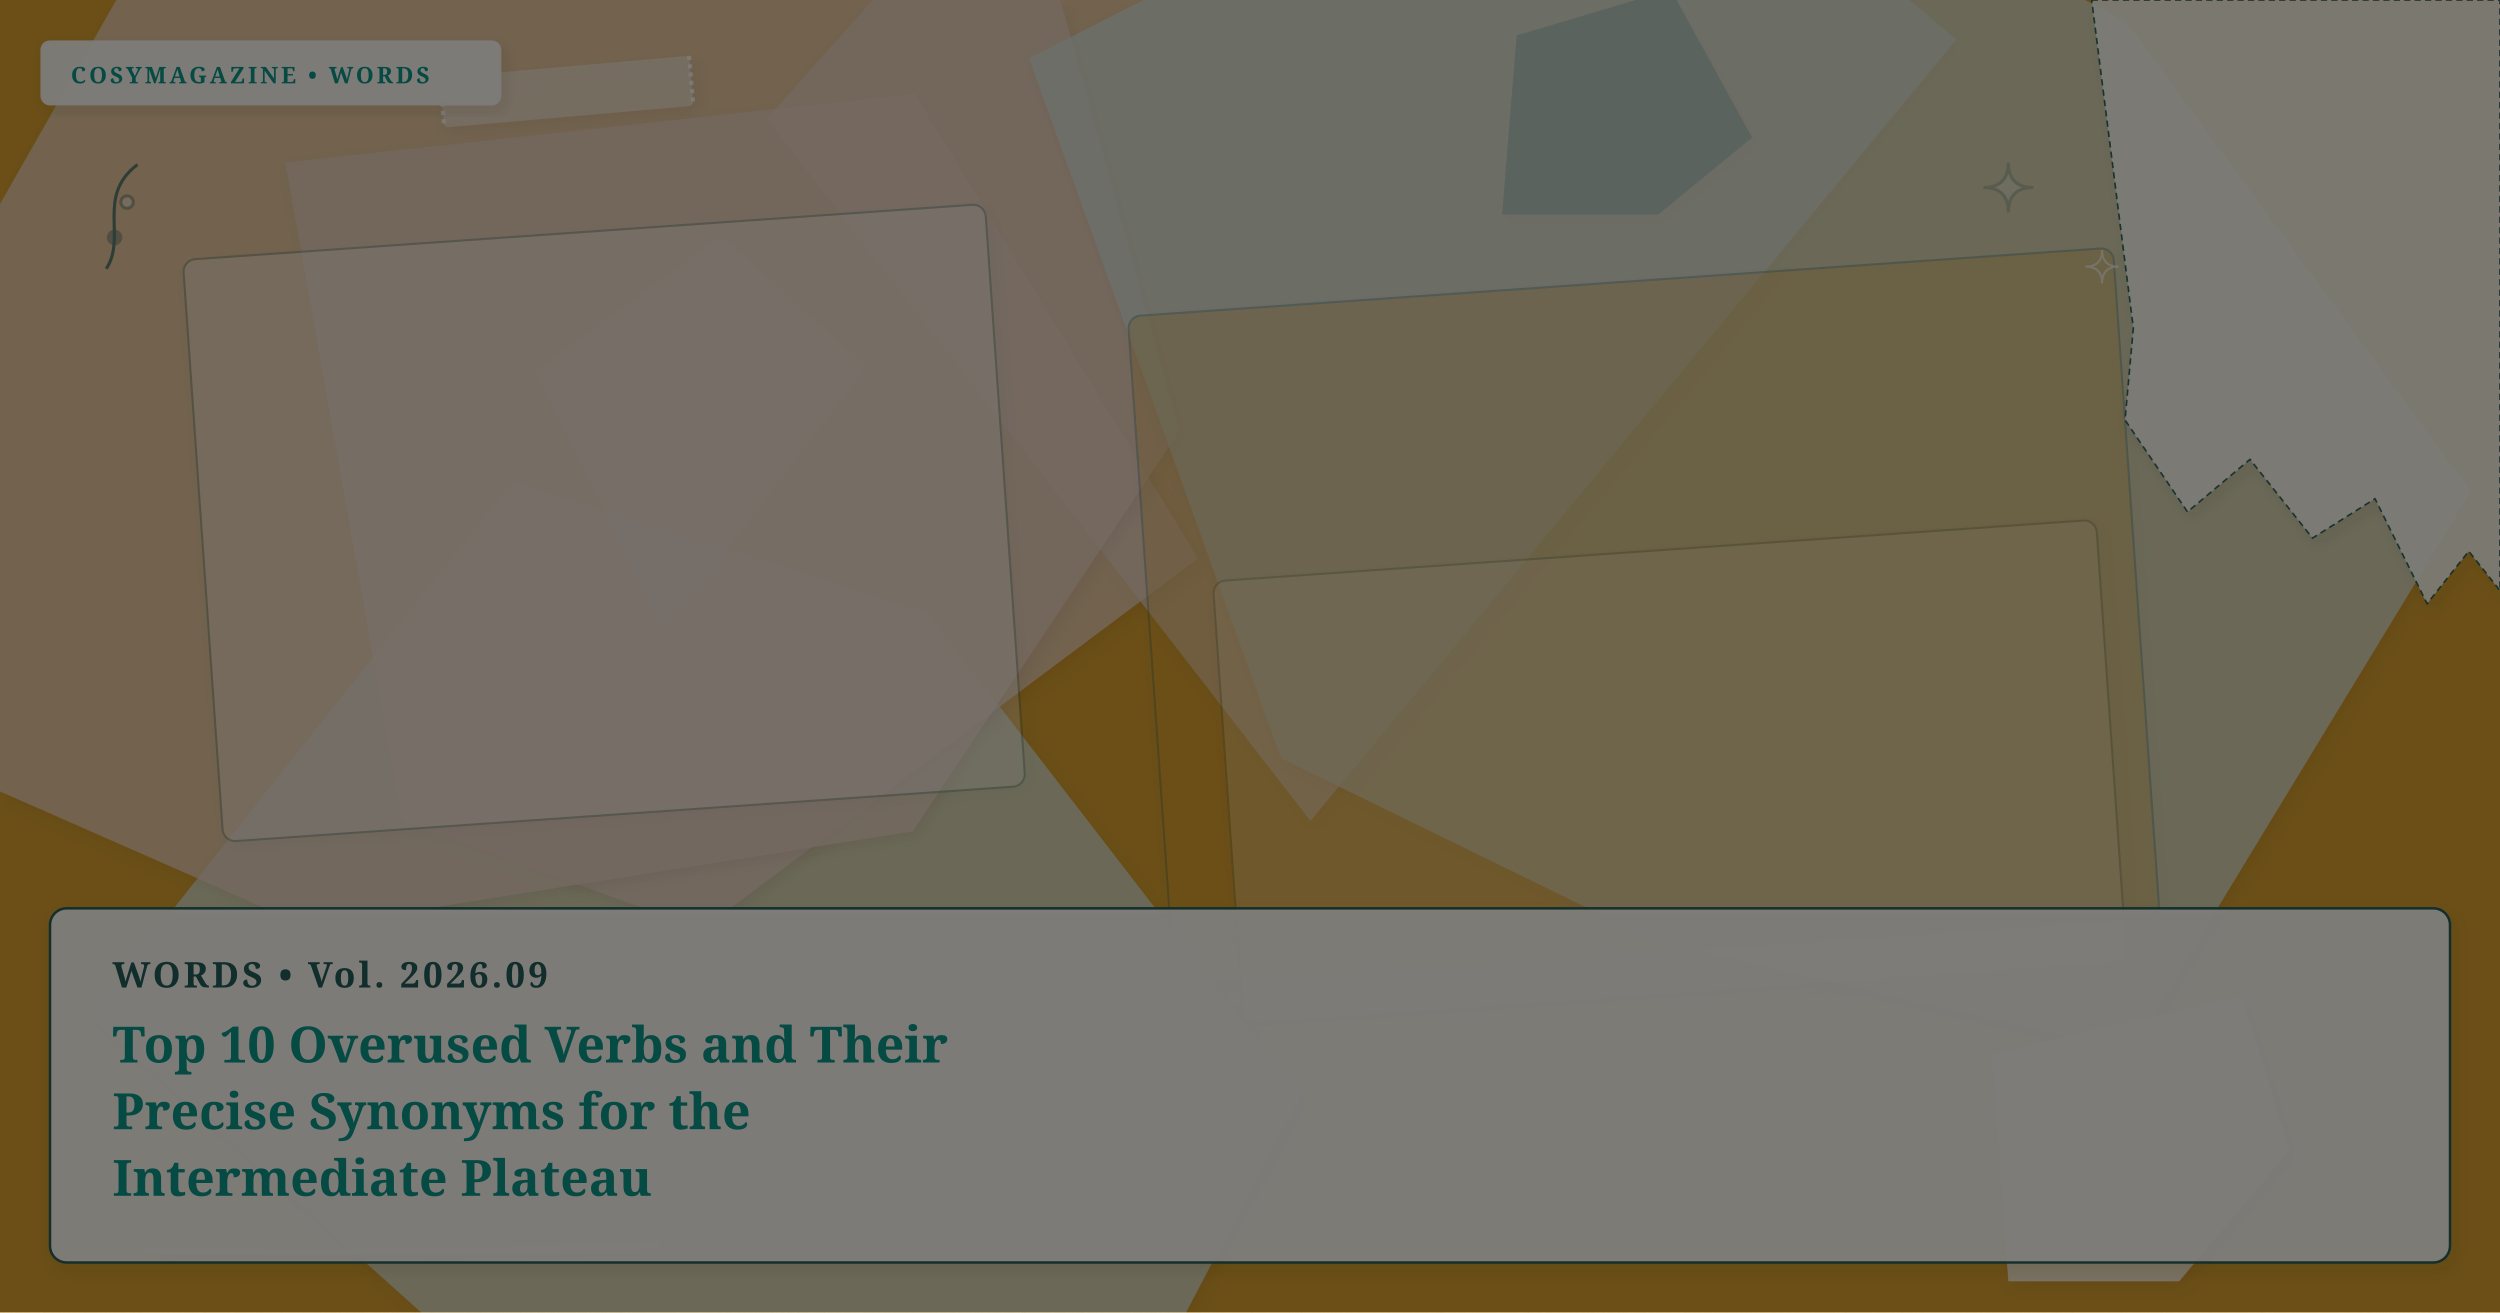
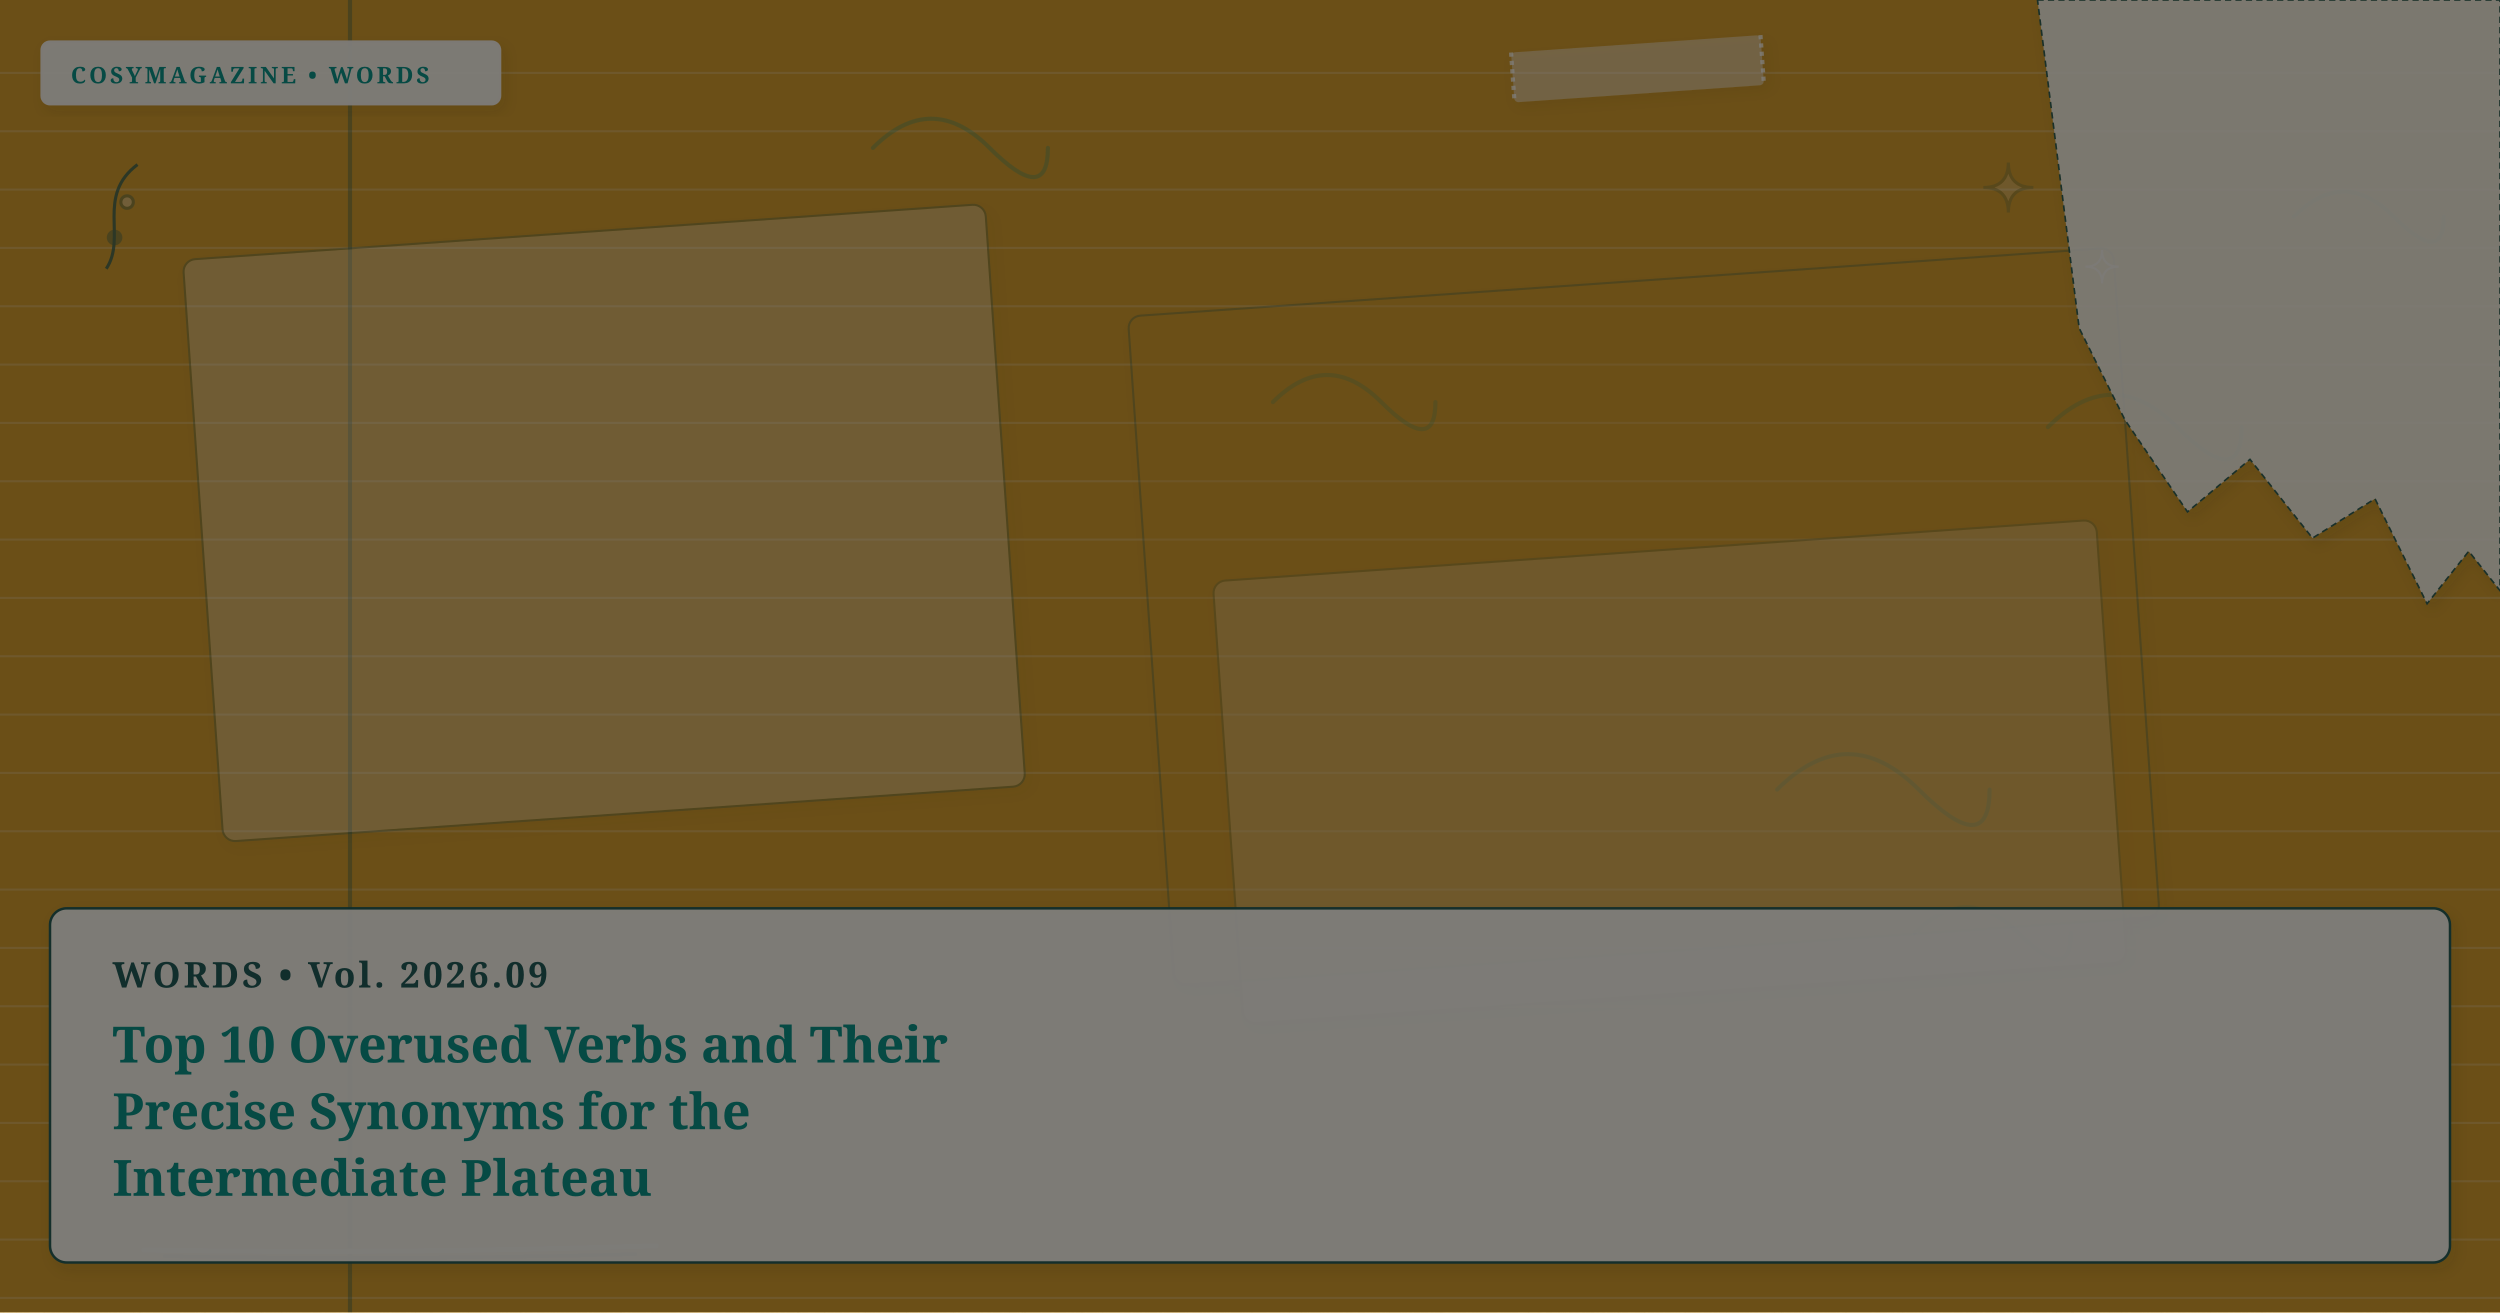
<svg xmlns="http://www.w3.org/2000/svg" viewBox="0 0 1200 630" width="100%" height="100%" preserveAspectRatio="xMidYMid slice" class="cosy-cover-art" data-motif="notebook-handwritten" data-seed="top-10-verb-synonyms-intermediate-plateau" data-lang="en">
  <defs>
    <filter id="soft-shadow" x="-20%" y="-20%" width="140%" height="140%">
      <feDropShadow dx="2" dy="3" stdDeviation="3" flood-color="#3C281E" flood-opacity="0.10" />
    </filter>
    <filter id="paper-grain" x="0%" y="0%" width="100%" height="100%">
      <feTurbulence type="fractalNoise" baseFrequency="0.65" numOctaves="3" result="noise" />
      <feColorMatrix type="saturate" values="0" />
      <feComponentTransfer>
        <feFuncA type="linear" slope="0.05" />
      </feComponentTransfer>
      <feBlend mode="multiply" in="SourceGraphic" result="blend" />
    </filter>
  </defs>
  <style>
        @media (prefers-reduced-motion: reduce) {
          .cosy-cover-art * { animation: none !important; transition: none !important; }
        }
      </style>
  <rect width="1200" height="630" fill="#d69e2e" />
-   <polygon points="624,526 524,716 220,646 43,487 246,231 445,294" fill="#D5E2D9" opacity="0.75" style="filter: drop-shadow(2px 3px 3px rgba(60,40,30,0.08));" />
-   <polygon points="939,19 629,394 368,57 633,-239" fill="#E8D2C2" opacity="0.75" style="filter: drop-shadow(2px 3px 3px rgba(60,40,30,0.08));" />
-   <polygon points="841,66 796,103 721,103 728,17 802,-5" fill="#225B58" opacity="0.75" style="filter: drop-shadow(2px 3px 3px rgba(60,40,30,0.08));" />
-   <polygon points="416,176 319,303 257,178 346,113" fill="#D5E2D9" opacity="0.75" style="filter: drop-shadow(2px 3px 3px rgba(60,40,30,0.08));" />
-   <polygon points="575,268 337,446 193,394 137,78 439,45" fill="#E8D2C2" opacity="0.75" style="filter: drop-shadow(2px 3px 3px rgba(60,40,30,0.08));" />
-   <polygon points="566,207 438,399 148,445 -2,379 -12,119 106,-88 493,-58" fill="#E8D2C2" opacity="0.75" style="filter: drop-shadow(2px 3px 3px rgba(60,40,30,0.08));" />
-   <polygon points="1099,552 1046,615 964,615 956,506 1076,478" fill="#faf7f2" opacity="0.75" style="filter: drop-shadow(2px 3px 3px rgba(60,40,30,0.08));" />
-   <polygon points="1186,236 1023,504 795,452 615,364 494,28 782,-119 1021,11" fill="#D5E2D9" opacity="0.75" style="filter: drop-shadow(2px 3px 3px rgba(60,40,30,0.08));" />
+   <line x1="0" y1="35" x2="1200" y2="35" stroke="#faf7f2" stroke-width="1" opacity="0.22" />
+   <line x1="0" y1="63" x2="1200" y2="63" stroke="#faf7f2" stroke-width="1" opacity="0.22" />
+   <line x1="0" y1="91" x2="1200" y2="91" stroke="#faf7f2" stroke-width="1" opacity="0.22" />
+   <line x1="0" y1="119" x2="1200" y2="119" stroke="#faf7f2" stroke-width="1" opacity="0.22" />
+   <line x1="0" y1="147" x2="1200" y2="147" stroke="#faf7f2" stroke-width="1" opacity="0.22" />
+   <line x1="0" y1="175" x2="1200" y2="175" stroke="#faf7f2" stroke-width="1" opacity="0.22" />
+   <line x1="0" y1="203" x2="1200" y2="203" stroke="#faf7f2" stroke-width="1" opacity="0.22" />
+   <line x1="0" y1="231" x2="1200" y2="231" stroke="#faf7f2" stroke-width="1" opacity="0.22" />
+   <line x1="0" y1="259" x2="1200" y2="259" stroke="#faf7f2" stroke-width="1" opacity="0.22" />
+   <line x1="0" y1="287" x2="1200" y2="287" stroke="#faf7f2" stroke-width="1" opacity="0.22" />
+   <line x1="0" y1="315" x2="1200" y2="315" stroke="#faf7f2" stroke-width="1" opacity="0.22" />
+   <line x1="0" y1="343" x2="1200" y2="343" stroke="#faf7f2" stroke-width="1" opacity="0.22" />
+   <line x1="0" y1="371" x2="1200" y2="371" stroke="#faf7f2" stroke-width="1" opacity="0.22" />
+   <line x1="0" y1="399" x2="1200" y2="399" stroke="#faf7f2" stroke-width="1" opacity="0.22" />
+   <line x1="0" y1="427" x2="1200" y2="427" stroke="#faf7f2" stroke-width="1" opacity="0.22" />
+   <line x1="0" y1="455" x2="1200" y2="455" stroke="#faf7f2" stroke-width="1" opacity="0.22" />
+   <line x1="0" y1="483" x2="1200" y2="483" stroke="#faf7f2" stroke-width="1" opacity="0.22" />
+   <line x1="0" y1="511" x2="1200" y2="511" stroke="#faf7f2" stroke-width="1" opacity="0.22" />
+   <line x1="0" y1="539" x2="1200" y2="539" stroke="#faf7f2" stroke-width="1" opacity="0.22" />
+   <line x1="0" y1="567" x2="1200" y2="567" stroke="#faf7f2" stroke-width="1" opacity="0.22" />
+   <line x1="0" y1="595" x2="1200" y2="595" stroke="#faf7f2" stroke-width="1" opacity="0.22" />
+   <line x1="0" y1="623" x2="1200" y2="623" stroke="#faf7f2" stroke-width="1" opacity="0.22" />
+   <line x1="168" y1="0" x2="168" y2="630" stroke="#225B58" stroke-width="2" opacity="0.35" />
+   <path d="M 983 205 Q 1014 174 1045 205 T 1076 205" fill="none" stroke="#0d9488" stroke-width="2" stroke-linecap="round" opacity="0.25" />
+   <path d="M 853 379 Q 887 345 921 379 T 955 379" fill="none" stroke="#0d9488" stroke-width="2" stroke-linecap="round" opacity="0.25" />
+   <path d="M 611 193 Q 637 167 663 193 T 689 193" fill="none" stroke="#0d9488" stroke-width="2" stroke-linecap="round" opacity="0.25" />
+   <path d="M 1101 104 Q 1125 80 1149 104 T 1173 104" fill="none" stroke="#0d9488" stroke-width="2" stroke-linecap="round" opacity="0.25" />
+   <path d="M 919 448 Q 944 423 969 448 T 994 448" fill="none" stroke="#0d9488" stroke-width="2" stroke-linecap="round" opacity="0.25" />
+   <path d="M 419 71 Q 447 43 475 71 T 503 71" fill="none" stroke="#0d9488" stroke-width="2" stroke-linecap="round" opacity="0.25" />
  <g transform="rotate(-4 290 251)">
    <rect x="97" y="111" width="386" height="280" rx="6" fill="#faf7f2" opacity="0.3" stroke="#225B58" stroke-width="1" filter="url(#soft-shadow)" />
  </g>
  <g transform="rotate(-4 801.5 370.5)">
    <rect x="589" y="264" width="425" height="213" rx="6" fill="#faf7f2" opacity="0.3" stroke="#225B58" stroke-width="1" filter="url(#soft-shadow)" />
  </g>
  <g transform="rotate(-4 789 296)">
    <rect x="552" y="135" width="474" height="322" rx="6" fill="#d69e2e" opacity="0.3" stroke="#225B58" stroke-width="1" filter="url(#soft-shadow)" />
  </g>
  <g class="cover-torn-paper" filter="url(#soft-shadow)">
-     <polygon points="1004,0 1200,0 1200,283.5 1185,264.6 1165,289.8 1140,239.4 1110,258.3 1080,220.5 1050,245.7 1020,201.6 1024,157.5 1004,0" fill="#FCF9F2" opacity="0.9" stroke="#225B58" stroke-width="0.8" stroke-dasharray="3 2" />
+     <polygon points="978,0 1200,0 1200,283.5 1185,264.6 1165,289.8 1140,239.4 1110,258.3 1080,220.5 1050,245.7 1020,201.6 998,157.5 978,0" fill="#FCF9F2" opacity="0.9" stroke="#225B58" stroke-width="0.8" stroke-dasharray="3 2" />
  </g>
-   <g transform="rotate(-5 272 44)" filter="url(#soft-shadow)">
-     <rect x="212" y="32" width="120" height="24" rx="2" fill="#faf7f2" opacity="0.45" />
-     <line x1="212" y1="32" x2="212" y2="56" stroke="#FFFFFF" stroke-width="2" stroke-dasharray="2 2" opacity="0.7" />
-     <line x1="332" y1="32" x2="332" y2="56" stroke="#FFFFFF" stroke-width="2" stroke-dasharray="2 2" opacity="0.7" />
+   <g transform="rotate(-4 786 33)" filter="url(#soft-shadow)">
+     <rect x="726" y="21" width="120" height="24" rx="2" fill="#faf7f2" opacity="0.45" />
+     <line x1="726" y1="21" x2="726" y2="45" stroke="#FFFFFF" stroke-width="2" stroke-dasharray="2 2" opacity="0.7" />
+     <line x1="846" y1="21" x2="846" y2="45" stroke="#FFFFFF" stroke-width="2" stroke-dasharray="2 2" opacity="0.7" />
  </g>
  <g class="cover-tiny-doodles" stroke="#225B58" stroke-width="1.5" fill="none" opacity="0.7">
    <path d="M 964 78 Q 964 90 976 90 Q 964 90 964 102 Q 964 90 952 90 Q 964 90 964 78 Z" fill="#faf7f2" opacity="0.3" />
    <path d="M 1009 120 Q 1009 128 1017 128 Q 1009 128 1009 136 Q 1009 128 1001 128 Q 1009 128 1009 120 Z" stroke="#faf7f2" stroke-width="1" />
    <path d="M 51 129 C 61 114, 46 94, 66 79" />
    <circle cx="55" cy="114" r="3" fill="#225B58" opacity="0.5" />
    <circle cx="61" cy="97" r="3" fill="#faf7f2" opacity="0.5" />
  </g>
  <g class="cover-sketchy-underline">
    <path d="M 69 600 Q 192 602 315 598" stroke="#faf7f2" stroke-width="2.5" stroke-linecap="round" fill="none" opacity="0.75" />
    <path d="M 79 603 Q 192 605 305 602" stroke="#225B58" stroke-width="1.5" stroke-linecap="round" fill="none" opacity="0.5" />
  </g>
  <g class="cover-masthead-label" filter="url(#soft-shadow)">
    <rect x="20" y="20" width="220" height="30" rx="4" fill="#FCF9F2" opacity="0.95" stroke="#faf7f2" stroke-width="1.2" />
    <text x="34" y="40" fill="#0d9488" font-family="Fraunces, 'Lora', Georgia, serif" font-size="11" font-weight="bold" letter-spacing="1.4">COSYMAGAZINE • WORDS</text>
  </g>
  <g class="cover-text-overlay" filter="url(#soft-shadow)">
    <rect class="cover-overlay-box" x="24" y="436" width="1152" height="170" rx="8" fill="#FCF9F2" opacity="0.96" stroke="#225B58" stroke-width="1.2" />
    <text x="54" y="474" fill="#225B58" font-family="Fraunces, 'Lora', Georgia, serif" font-size="17" font-weight="bold" letter-spacing="1.5">WORDS • Vol. 2026.09</text>
    <text x="54" y="510" fill="#0d9488" font-family="Fraunces, 'Lora', Georgia, serif" font-size="24" font-weight="bold">Top 10 Overused Verbs and Their</text>
    <text x="54" y="542" fill="#0d9488" font-family="Fraunces, 'Lora', Georgia, serif" font-size="24" font-weight="bold">Precise Synonyms for the</text>
    <text x="54" y="574" fill="#0d9488" font-family="Fraunces, 'Lora', Georgia, serif" font-size="24" font-weight="bold">Intermediate Plateau</text>
  </g>
  <rect width="1200" height="630" filter="url(#paper-grain)" opacity="0.5" pointer-events="none" />
</svg>
